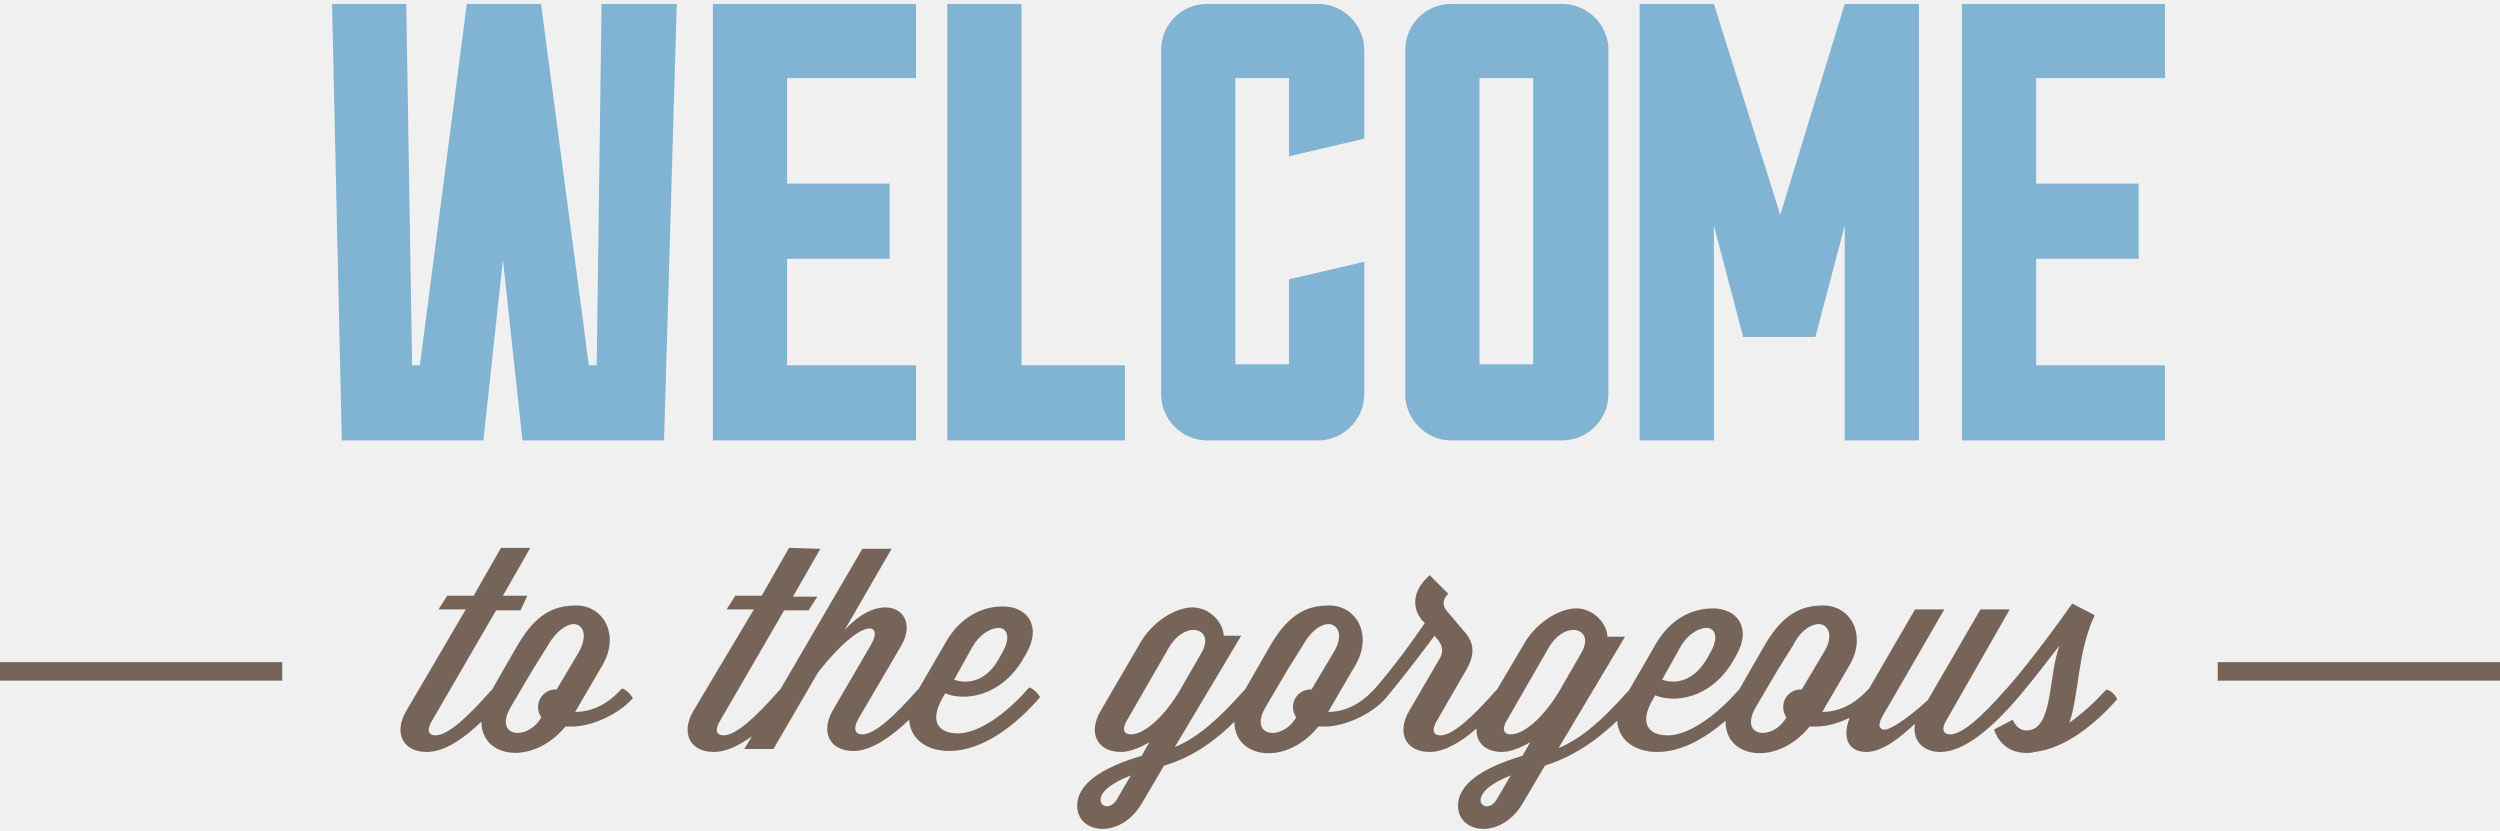
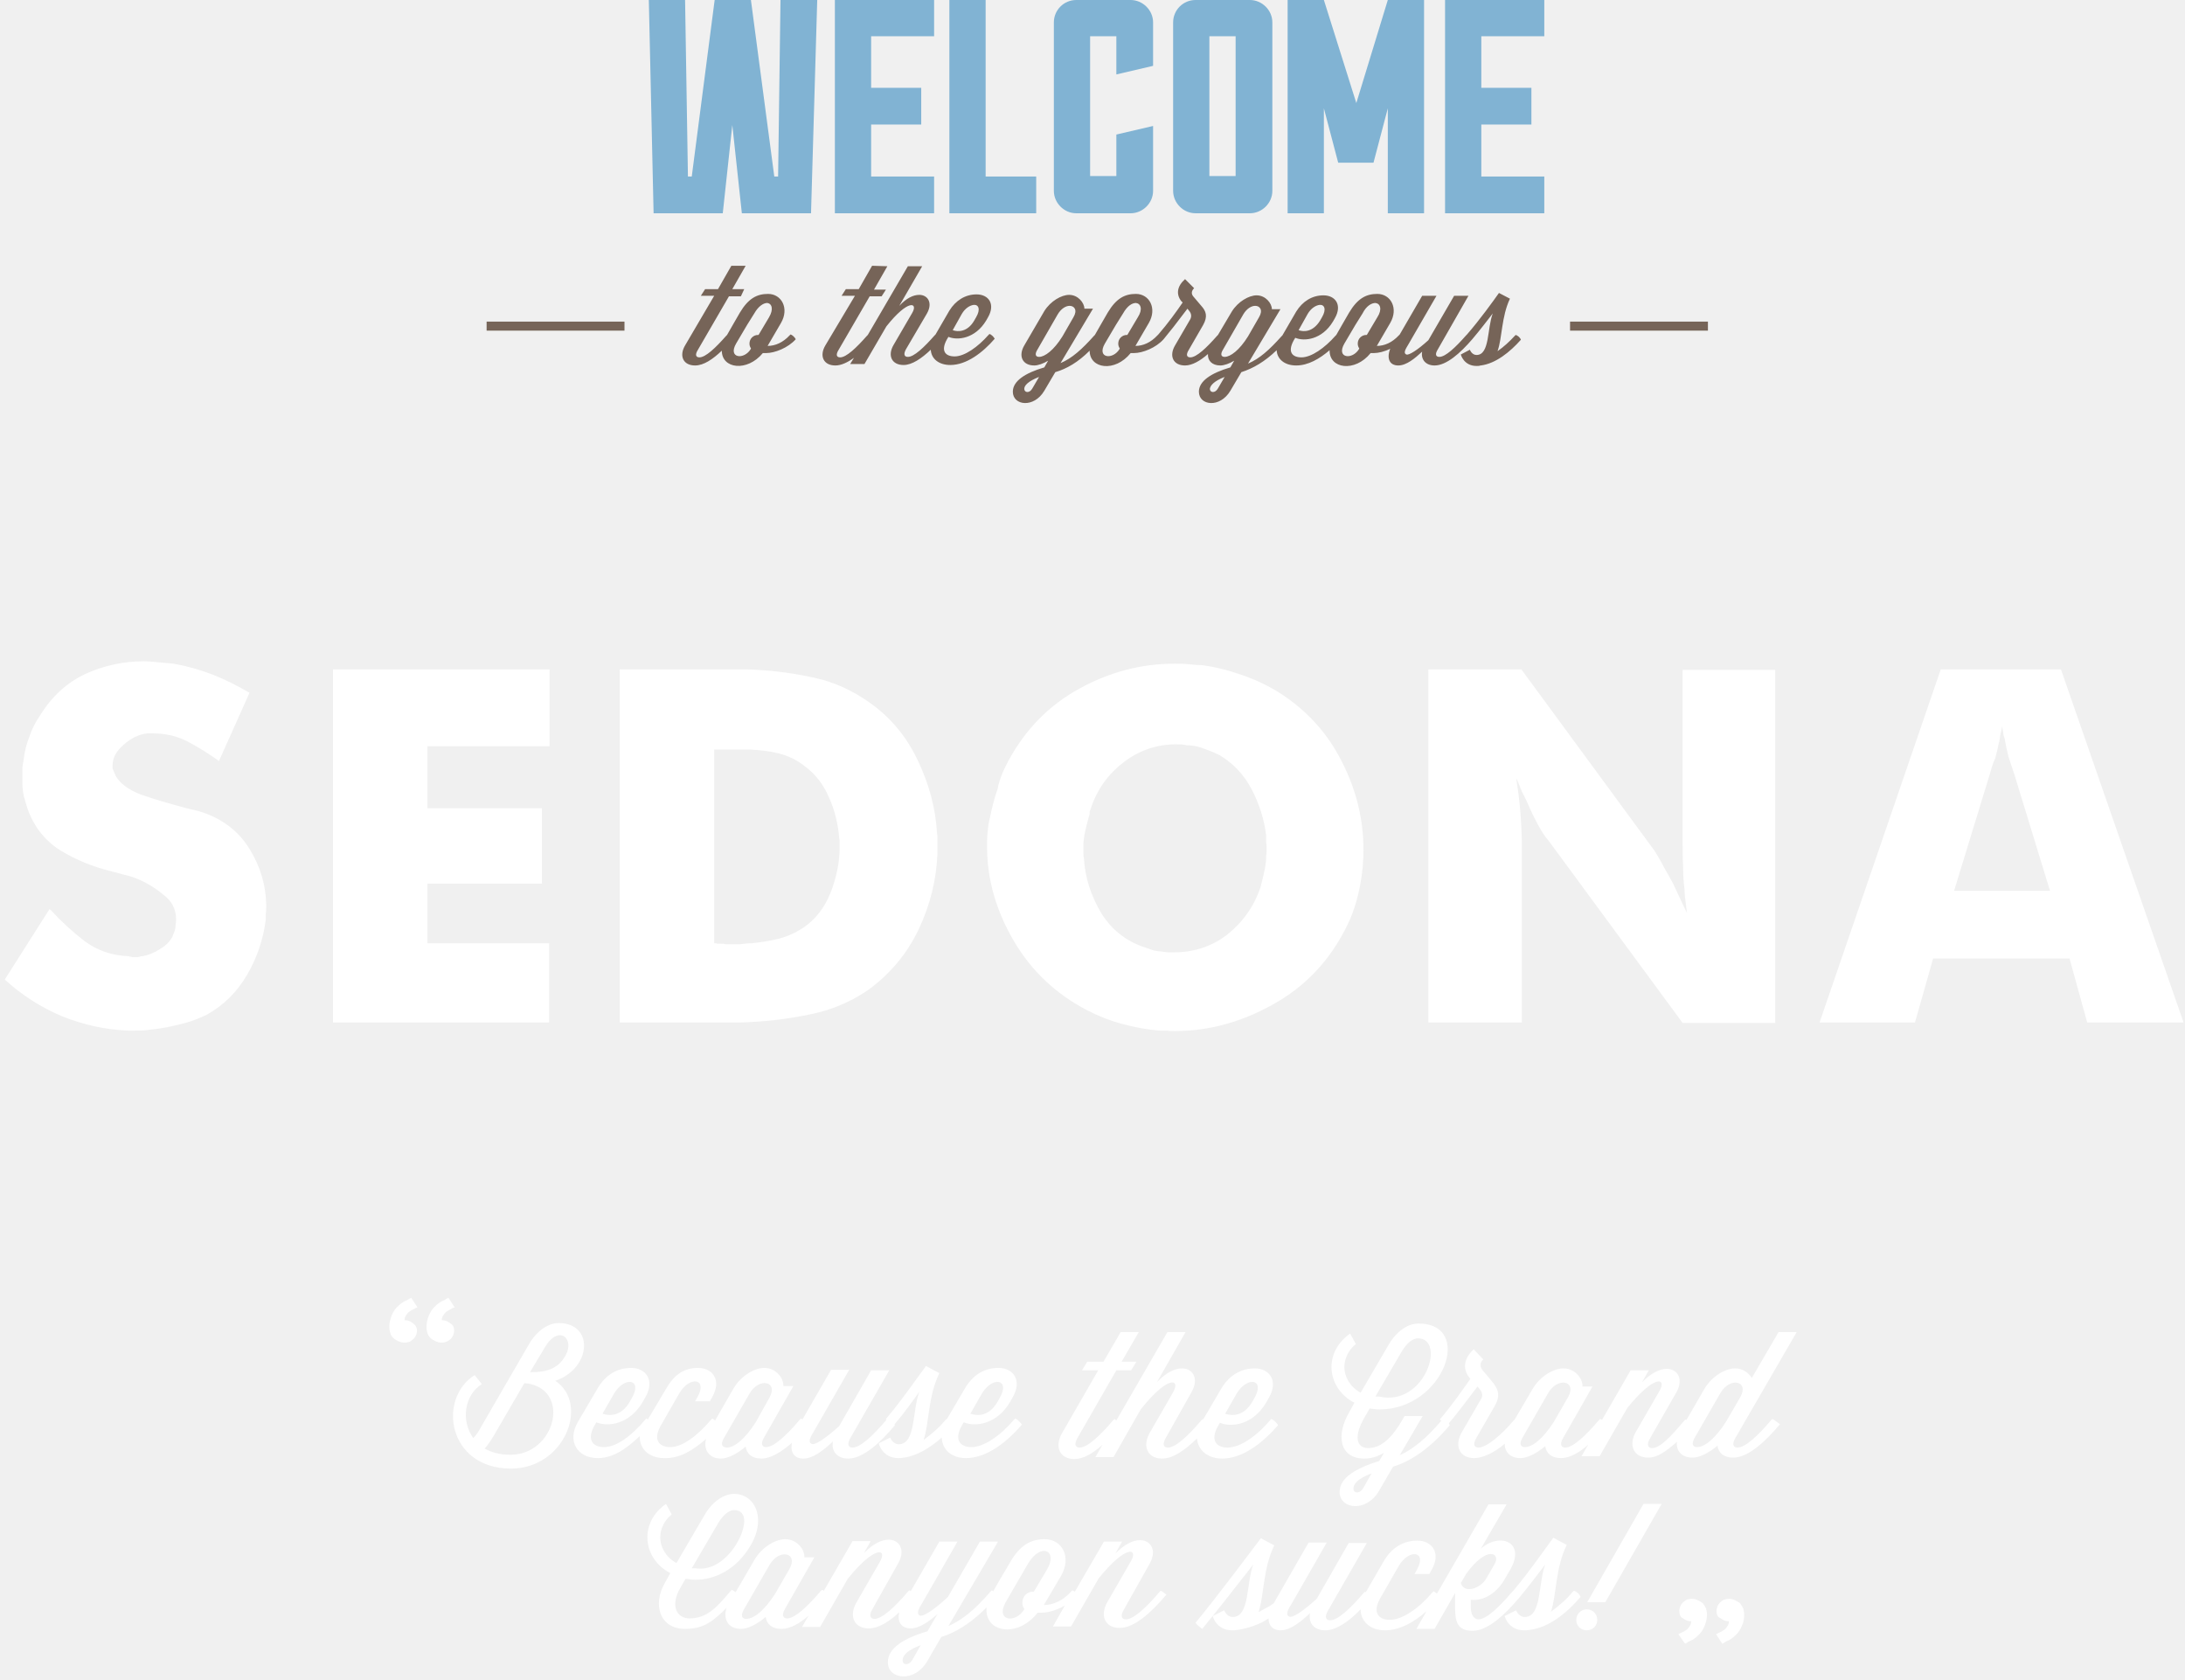
- <svg xmlns="http://www.w3.org/2000/svg" width="256" height="85" fill="none">
-   <path fill="#766458" d="M51.3 56.1 48.5 61h-2.7l-.9 1.4h2.8l-6.1 10.4c-1.3 2.2-.4 4.2 2.1 4.2 1.8 0 3.7-1.3 5.6-3.1 0 3.8 5.3 4.5 8.6.5h.7c1.8 0 4.6-1.1 6.2-2.9-.2-.4-.7-.9-1.1-1l-.2.2c-1.4 1.5-3 2.2-4.6 2.2l2.8-4.8c1.8-3.1.1-6.1-2.7-6.1-2.3 0-4.1.9-5.9 3.9l-1.5 2.6-1.2 2.1-.2.2c-2.2 2.5-4.3 4.5-5.6 4.5-.7 0-1-.5-.3-1.6l6.5-11.2h2.5L54 61h-2.5l2.8-4.9h-3Zm7.5 7.8c1 .1 1.4 1.3.4 3L57 70.6h-.1c-1 0-1.8.8-1.8 1.8 0 .4.1.7.3 1v.1c-1.4 2.4-4.9 2-3.1-1.1l2.3-3.9 1.5-2.4c.9-1.6 2-2.2 2.7-2.2Zm22-7.8L78 61h-2.7l-.9 1.4h2.8L71 72.8c-1.3 2.2-.4 4.2 2.1 4.2 1.2 0 2.5-.6 3.9-1.6l-.8 1.3h3l4.6-7.9c4.6-5.8 6.7-5 5.4-2.8l-3.9 6.7c-1.3 2.2-.4 4.2 2.1 4.2 1.8 0 3.8-1.4 5.7-3.2.1 1.9 1.7 3.2 4.1 3.2 3.4 0 6.8-2.6 9.3-5.5-.2-.4-.7-.9-1.1-1l-.2.2c-2.2 2.5-5 4.5-7.1 4.5-1.9 0-3-1.1-1.6-3.6l.3-.5c1.9.8 5.6.4 7.9-3.4l.4-.7c1.6-2.8.1-4.8-2.4-4.8-2.4 0-4.4 1.3-5.7 3.4l-2.9 5-.2.2c-2.2 2.5-4.3 4.5-5.6 4.5-.7 0-1-.5-.4-1.6l4.4-7.5c1.3-2.3.1-3.9-1.6-3.9-1.3 0-2.7.7-4.2 2.3l4.8-8.3h-3l-8.4 14.4-.2.2c-2.2 2.5-4.3 4.5-5.6 4.5-.7 0-1-.5-.3-1.6l6.5-11.2h2.5l.9-1.4h-2.5l2.8-4.9-3.2-.1Zm21.3 8.2c1-.1 1.5.9.5 2.6l-.4.7c-1.4 2.4-3.4 2.4-4.5 2l1.9-3.4c.7-1.2 1.7-1.8 2.5-1.9Zm44.3-5.4c-1.7 1.5-1.9 3.2-.8 4.6l.3.3c-1.3 1.9-3.1 4.4-5.1 6.7l-.2.2c-1.4 1.5-3 2.2-4.6 2.2l2.8-4.8c1.8-3.1.1-6.1-2.7-6.1-2.3 0-4.1.9-5.9 3.9l-1.5 2.6-1.2 2.1-.2.2c-2.5 2.8-4.6 4.7-7 5.7l6.8-11.4h-1.8c0-1.2-1.3-2.9-3.2-2.9-1.6 0-3.9 1.3-5.2 3.4l-4.2 7.2c-1.3 2.2-.4 4.2 2.1 4.2.8 0 1.9-.4 2.9-1l-.8 1.4c-4.1 1.2-6.6 2.9-6.6 5.1 0 2.9 4.4 3.5 6.6-.2l2.3-3.9c2.4-.7 4.8-2.1 7.2-4.5 0 3.8 5.3 4.6 8.6.5h.7c1.8 0 4.6-1.1 6.2-2.9 1.4-1.7 2.6-3.2 5-6.4l.4.5c.4.5.5 1.1.2 1.7l-3.2 5.5c-1.3 2.2-.4 4.2 2.1 4.2 1.5 0 3.2-1 4.8-2.4-.1 1.4.9 2.4 2.6 2.4.8 0 1.9-.4 2.9-1l-.8 1.4c-4.1 1.2-6.6 2.9-6.6 5.1 0 2.9 4.4 3.5 6.6-.2l2.3-3.9c2.5-.8 4.9-2.2 7.4-4.6.1 1.9 1.7 3.2 4.1 3.2 2.5 0 4.9-1.4 7-3.2-.1 3.9 5.3 4.7 8.6.6h.7c.9 0 2.2-.3 3.4-.9-.8 2.1-.1 3.5 1.7 3.5 1.7 0 3.5-1.5 5-2.9-.3 1.6.7 2.9 2.6 2.9 2.5 0 5.4-2.6 7.9-5.5 1.7-2 3.2-4 4.3-5.4-1.2 3.1-.6 8.7-3.4 8.7-1 0-1.4-1.1-1.4-1.1l-1.9 1s.6 2.4 3.3 2.4c.3 0 .6 0 .8-.1h.1c3.1-.4 6.1-2.8 8.4-5.4-.2-.5-.7-.9-1.1-1l-.2.2c-1.1 1.2-2.3 2.3-3.6 3.2 1-2.8.8-7.2 2.6-11l-2.3-1.2c-1.2 1.7-4 5.6-6.7 8.7l-.2.2c-2.2 2.5-4.3 4.5-5.6 4.5-.7 0-1-.5-.3-1.6l6.4-11.2h-3l-5.4 9.3c-2.3 2.1-4.1 3.2-4.6 3-.8-.3 0-1.4.4-2.1l5.9-10.2h-3l-4.7 8.1-.2.2c-1.4 1.5-3 2.2-4.6 2.2l2.8-4.8c1.8-3.1.1-6.1-2.7-6.1-2.3 0-4.1.9-5.9 3.9l-1.5 2.6-1.2 2.1-.2.2c-2.2 2.5-5 4.5-7.1 4.5-1.9 0-3-1.1-1.6-3.6l.3-.5c1.9.8 5.6.4 7.9-3.4l.4-.7c1.6-2.8.1-4.8-2.4-4.8-2.4 0-4.4 1.3-5.7 3.4l-2.9 5-.2.2c-2.5 2.8-4.6 4.7-7 5.7l6.8-11.4h-1.8c0-1.2-1.3-2.9-3.2-2.9-1.6 0-3.9 1.3-5.2 3.4l-2.9 4.9-.2.2c-2.2 2.5-4.3 4.5-5.6 4.5-.7 0-1-.5-.3-1.6l3-5.2c1-1.8.6-2.9-.4-4l-1.7-2c-.4-.5-.4-1.1.2-1.7l-1.9-1.9Zm-10.3 5c1 .1 1.5 1.3.4 3l-2.2 3.7h-.1c-1 0-1.8.8-1.8 1.8 0 .4.1.7.3 1v.1c-1.4 2.4-4.9 2-3.1-1.1l2.3-3.9 1.5-2.4c.9-1.6 1.9-2.2 2.7-2.2Zm50.2 0c1 .1 1.5 1.3.4 3l-2.2 3.7h-.1c-1 0-1.8.8-1.8 1.8 0 .4.1.7.3 1v.1c-1.4 2.4-4.9 2-3.1-1.1l2.3-3.9 1.5-2.4c.8-1.6 1.9-2.2 2.7-2.2Zm-11.7.4c1-.1 1.5.9.5 2.6l-.4.7c-1.5 2.4-3.4 2.4-4.5 2l1.9-3.4c.7-1.2 1.7-1.8 2.5-1.9Zm-52.4.2c1 0 1.7.9.8 2.4l-2.3 4c-1.8 2.9-3.7 4.3-4.9 4.3-.7 0-1-.5-.3-1.6l4.2-7.3c.7-1.2 1.7-1.8 2.5-1.8Zm38.9 0c1 0 1.7.9.8 2.4l-2.3 4c-1.8 2.9-3.7 4.3-4.9 4.3-.7 0-1-.5-.3-1.6l4.2-7.3c.7-1.2 1.7-1.8 2.5-1.8Zm-45.3 14.9-1.4 2.4c-.6 1.1-1.7.9-1.7.1 0-.7.8-1.6 3.1-2.5Zm38.9 0-1.4 2.4c-.6 1.1-1.7.9-1.7.1.1-.7.8-1.6 3.1-2.5ZM0 67.8h28.9v1.9H0v-1.9Zm227.1 0H256v1.9h-28.9v-1.9Z" />
-   <path fill="#81B3D3" d="M221.7 37.4v7.7h-20.8V.4h20.8V8h-13.2v10.8H219v7.7h-10.5v10.9h13.2ZM188.9.4h7.6v44.7h-7.6v-22l-3 11.4h-7.4l-3-11.4v22h-7.6V.4h7.6l6.8 21.6L188.9.4ZM157 8h-5.5v29.3h5.5V8Zm3-7.6c2.5 0 4.7 2.1 4.7 4.7v35.3c0 2.6-2.2 4.7-4.7 4.7h-11.4c-2.6 0-4.7-2.2-4.7-4.7V5.1c0-2.6 2.1-4.7 4.7-4.7H160Zm-28 28.2 7.7-1.8v13.6c0 2.6-2.2 4.7-4.7 4.7h-11.4c-2.6 0-4.7-2.2-4.7-4.7V5.1c0-2.6 2.1-4.7 4.7-4.7H135c2.5 0 4.7 2.1 4.7 4.7v9.1L132 16V8h-5.5v29.3h5.5v-8.7Zm-16.8 8.8v7.7H97V.4h7.6v37h10.6Zm-21.4 0v7.7H73V.4h20.8V8H80.6v10.8h10.5v7.7H80.6v10.9h13.2ZM61.6.4h7.7L68 45.1H53.5l-2-18.5-2 18.5H35L34 .4h7.6l.6 37h.8l4.8-37h7.6l4.9 37h.8l.5-37Z" />
+ <svg xmlns="http://www.w3.org/2000/svg" width="458" height="352" fill="none">
+   <path fill="#766458" d="m153.3 55.7-2.8 4.9h-2.7l-.9 1.4h2.8l-6.1 10.4c-1.3 2.2-.4 4.2 2.1 4.2 1.8 0 3.7-1.3 5.6-3.1 0 3.8 5.3 4.5 8.6.5h.7c1.8 0 4.6-1.1 6.2-2.9-.2-.4-.7-.9-1.1-1l-.2.2c-1.4 1.5-3 2.2-4.6 2.2l2.8-4.8c1.8-3.1.1-6.1-2.7-6.1-2.3 0-4.1.9-5.9 3.9l-1.5 2.6-1.2 2.1-.2.2c-2.2 2.5-4.3 4.5-5.6 4.5-.7 0-1-.5-.3-1.6l6.5-11.2h2.5l.7-1.5h-2.5l2.8-4.9h-3Zm7.5 7.8c1 .1 1.4 1.3.4 3l-2.2 3.7h-.1c-1 0-1.8.8-1.8 1.8 0 .4.1.7.3 1v.1c-1.4 2.4-4.9 2-3.1-1.1l2.3-3.9 1.5-2.4c.9-1.6 2-2.2 2.7-2.2Zm22-7.8-2.8 4.9h-2.7l-.9 1.4h2.8L173 72.4c-1.3 2.2-.4 4.2 2.1 4.2 1.2 0 2.5-.6 3.9-1.6l-.8 1.3h3l4.6-7.9c4.6-5.8 6.7-5 5.4-2.8l-3.9 6.7c-1.3 2.2-.4 4.2 2.1 4.2 1.8 0 3.8-1.4 5.7-3.2.1 1.9 1.7 3.2 4.1 3.2 3.4 0 6.8-2.6 9.3-5.5-.2-.4-.7-.9-1.1-1l-.2.2c-2.2 2.5-5 4.5-7.1 4.5-1.9 0-3-1.1-1.6-3.6l.3-.5c1.9.8 5.6.4 7.9-3.4l.4-.7c1.6-2.8.1-4.8-2.4-4.8-2.4 0-4.4 1.3-5.7 3.4l-2.9 5-.2.2c-2.2 2.5-4.3 4.5-5.6 4.5-.7 0-1-.5-.4-1.6l4.4-7.5c1.3-2.3.1-3.9-1.6-3.9-1.3 0-2.7.7-4.2 2.3l4.8-8.3h-3l-8.4 14.4-.2.2c-2.2 2.5-4.3 4.5-5.6 4.5-.7 0-1-.5-.3-1.6l6.5-11.2h2.5l.9-1.4h-2.5l2.8-4.9-3.2-.1Zm21.3 8.2c1-.1 1.5.9.5 2.6l-.4.7c-1.4 2.4-3.4 2.4-4.5 2l1.9-3.4c.7-1.2 1.7-1.8 2.5-1.9Zm44.3-5.4c-1.7 1.5-1.9 3.2-.8 4.6l.3.3c-1.3 1.9-3.1 4.4-5.1 6.7l-.2.2c-1.4 1.5-3 2.2-4.6 2.2l2.8-4.8c1.8-3.1.1-6.1-2.7-6.1-2.3 0-4.1.9-5.9 3.9l-1.5 2.6-1.2 2.1-.2.2c-2.5 2.8-4.6 4.7-7 5.7l6.8-11.4h-1.8c0-1.2-1.3-2.9-3.2-2.9-1.6 0-3.9 1.3-5.2 3.4l-4.2 7.2c-1.3 2.2-.4 4.2 2.1 4.2.8 0 1.9-.4 2.9-1l-.8 1.4c-4.1 1.2-6.6 2.9-6.6 5.1 0 2.9 4.4 3.5 6.6-.2l2.3-3.9c2.4-.7 4.8-2.1 7.2-4.5 0 3.8 5.3 4.6 8.6.5h.7c1.8 0 4.6-1.1 6.2-2.9 1.4-1.7 2.6-3.2 5-6.4l.4.5c.4.5.5 1.1.2 1.7l-3.2 5.5c-1.3 2.2-.4 4.2 2.1 4.2 1.5 0 3.2-1 4.8-2.4-.1 1.4.9 2.4 2.6 2.4.8 0 1.9-.4 2.9-1l-.8 1.4c-4.1 1.2-6.6 2.9-6.6 5.1 0 2.9 4.4 3.5 6.6-.2l2.3-3.9c2.5-.8 4.9-2.2 7.4-4.6.1 1.9 1.7 3.2 4.1 3.2 2.5 0 4.9-1.4 7-3.2-.1 3.9 5.3 4.7 8.6.6h.7c.9 0 2.2-.3 3.4-.9-.8 2.1-.1 3.5 1.7 3.5 1.7 0 3.5-1.5 5-2.9-.3 1.6.7 2.9 2.6 2.9 2.5 0 5.4-2.6 7.9-5.5 1.7-2 3.2-4 4.3-5.4-1.2 3.1-.6 8.7-3.4 8.7-1 0-1.4-1.1-1.4-1.1l-1.9 1s.6 2.4 3.3 2.4c.3 0 .6 0 .8-.1h.1c3.1-.4 6.1-2.8 8.4-5.4-.2-.5-.7-.9-1.1-1l-.2.2c-1.1 1.2-2.3 2.3-3.6 3.2 1-2.8.8-7.2 2.6-11l-2.3-1.2c-1.2 1.7-4 5.6-6.7 8.7l-.2.2c-2.2 2.5-4.3 4.5-5.6 4.5-.7 0-1-.5-.3-1.6l6.4-11.2h-3l-5.4 9.3c-2.3 2.1-4.1 3.2-4.6 3-.8-.3 0-1.4.4-2.1l5.9-10.2h-3l-4.7 8.1-.2.2c-1.4 1.5-3 2.2-4.6 2.2l2.8-4.8c1.8-3.1.1-6.1-2.7-6.1-2.3 0-4.1.9-5.9 3.9l-1.5 2.6-1.2 2.1-.2.2c-2.2 2.5-5 4.5-7.1 4.5-1.9 0-3-1.1-1.6-3.6l.3-.5c1.9.8 5.6.4 7.9-3.4l.4-.7c1.6-2.8.1-4.8-2.4-4.8-2.4 0-4.4 1.3-5.7 3.4l-2.9 5-.2.2c-2.5 2.8-4.6 4.7-7 5.7l6.8-11.4h-1.8c0-1.2-1.3-2.9-3.2-2.9-1.6 0-3.9 1.3-5.2 3.4l-2.9 4.9-.2.2c-2.2 2.5-4.3 4.5-5.6 4.5-.7 0-1-.5-.3-1.6l3-5.2c1-1.8.6-2.9-.4-4l-1.7-2c-.4-.5-.4-1.1.2-1.7l-1.9-1.9Zm-10.3 5c1 .1 1.5 1.3.4 3l-2.2 3.7h-.1c-1 0-1.8.8-1.8 1.8 0 .4.1.7.3 1v.1c-1.4 2.4-4.9 2-3.1-1.1l2.3-3.9 1.5-2.4c.9-1.6 1.9-2.2 2.7-2.2Zm50.2 0c1 .1 1.5 1.3.4 3l-2.2 3.7h-.1c-1 0-1.8.8-1.8 1.8 0 .4.1.7.3 1v.1c-1.4 2.4-4.9 2-3.1-1.1l2.3-3.9 1.5-2.4c.8-1.6 1.9-2.2 2.7-2.2Zm-11.7.4c1-.1 1.5.9.5 2.6l-.4.7c-1.5 2.4-3.4 2.4-4.5 2l1.9-3.4c.7-1.2 1.7-1.8 2.5-1.9Zm-52.4.2c1 0 1.7.9.8 2.4l-2.3 4c-1.8 2.9-3.7 4.3-4.9 4.3-.7 0-1-.5-.3-1.6l4.2-7.3c.7-1.2 1.7-1.8 2.5-1.8Zm38.9 0c1 0 1.7.9.8 2.4l-2.3 4c-1.8 2.9-3.7 4.3-4.9 4.3-.7 0-1-.5-.3-1.6l4.2-7.3c.7-1.2 1.7-1.8 2.5-1.8ZM217.8 79l-1.4 2.4c-.6 1.1-1.7.9-1.7.1 0-.7.8-1.6 3.1-2.5Zm38.9 0-1.4 2.4c-.6 1.1-1.7.9-1.7.1.1-.7.8-1.6 3.1-2.5ZM102 67.4h28.9v1.9H102v-1.9Zm227.1 0H358v1.9h-28.9v-1.9Z" />
+   <path fill="#81B3D3" d="M323.7 37v7.7h-20.8V0h20.8v7.6h-13.2v10.8H321v7.7h-10.5V37h13.2ZM290.9 0h7.6v44.7h-7.6v-22l-3 11.4h-7.4l-3-11.4v22h-7.6V0h7.6l6.8 21.6L290.9 0ZM259 7.6h-5.5v29.3h5.5V7.6Zm3-7.6c2.5 0 4.7 2.1 4.7 4.7V40c0 2.6-2.2 4.7-4.7 4.7h-11.4c-2.6 0-4.7-2.2-4.7-4.7V4.7c0-2.6 2.1-4.7 4.7-4.7H262Zm-28 28.2 7.7-1.8V40c0 2.6-2.2 4.7-4.7 4.7h-11.4c-2.6 0-4.7-2.2-4.7-4.7V4.7c0-2.6 2.1-4.7 4.7-4.7H237c2.5 0 4.7 2.1 4.7 4.7v9.1l-7.7 1.8v-8h-5.5v29.3h5.5v-8.7ZM217.2 37v7.7H199V0h7.6v37h10.6Zm-21.4 0v7.7H175V0h20.8v7.6h-13.2v10.8h10.5v7.7h-10.5V37h13.2ZM163.6 0h7.7L170 44.7h-14.5l-2-18.5-2 18.5H137L136 0h7.6l.6 37h.8l4.8-37h7.6l4.9 37h.8l.5-37Z" />
+   <path fill="#fff" d="m381.4 214.3 25.4-74H432l25.7 74h-20.2l-3.7-13.4h-28.6l-3.8 13.4h-20Zm35.7-52.1-7.5 24.5h20.1l-7.5-24.5-1.2-3.6c-.3-1.3-.6-2.5-.8-3.8-.2-.5-.3-.9-.3-1.3-.1-.5-.2-.9-.2-1.3-.1.4-.2.8-.3 1.3-.1.4-.2.8-.2 1.3-.1.2-.1.3-.1.5 0 .1 0 .2-.1.3-.2 1.1-.5 2.3-.8 3.4-.5 1-.8 2.1-1.1 3.2Zm-117.7 52.1v-74h19.5l27.9 38c.7 1.1 1.4 2.3 2 3.5.7 1.2 1.4 2.4 2 3.6l1.4 3c.5 1 .9 2 1.4 2.9l-.3-2.4c-.1-.8-.2-1.6-.2-2.4-.2-1.6-.3-3.2-.3-4.8-.1-1.7-.1-3.3-.1-5v-36.3h19.4v74h-19.4l-28.1-38.2c-.8-.9-1.5-2-2.2-3.3-.7-1.3-1.4-2.7-2-4.1-.4-1-.9-1.9-1.4-2.9-.4-.9-.7-1.9-1.2-2.8.4 2.4.7 4.8.9 7.3.2 2.5.3 5 .3 7.4v36.5h-19.6Zm-88-54.9c3.6-6.6 8.5-11.6 14.9-15.1s13-5.2 19.9-5.2c.9 0 1.9 0 2.8.1 1 .1 2 .2 2.9.2 2.9.4 5.7 1.1 8.5 2.1 2.9 1 5.6 2.3 8.1 3.9 5.5 3.6 9.8 8.3 12.8 14.3 3 5.9 4.5 12 4.5 18.5 0 .8 0 1.6-.1 2.4 0 .8-.1 1.5-.2 2.3-.2 1.7-.5 3.3-.9 4.9-.4 1.6-.9 3.1-1.5 4.6-3.3 7.5-8.3 13.4-15.2 17.5-6.9 4.1-14.1 6.2-21.7 6.2-.5 0-1.1 0-1.6-.1h-1.5c-2.7-.2-5.3-.7-7.9-1.4-2.6-.7-5.1-1.7-7.4-2.9-6.5-3.4-11.6-8.2-15.3-14.5-3.7-6.3-5.6-12.9-5.6-19.7 0-1 0-2 .1-3s.2-2.1.5-3.1c.4-2 .9-4.1 1.6-6 .4-2.2 1.3-4.1 2.3-6Zm52.8 26.6.6-2.4c.2-.9.4-1.7.5-2.6.1-.5.1-1.1.1-1.6.1-.5.1-1 .1-1.5s0-.9-.1-1.4v-1.4c-.4-3.3-1.4-6.5-3-9.6-1.6-3.1-3.9-5.5-6.7-7.2-.8-.4-1.5-.7-2.3-1-.8-.3-1.5-.6-2.3-.8-.8-.2-1.5-.3-2.3-.3-.8-.2-1.5-.2-2.3-.2-3.9 0-7.6 1.2-10.9 3.7-3.3 2.5-5.7 5.8-7 9.9l-.2.5v.5c-.2.7-.4 1.5-.6 2.2-.2.7-.3 1.4-.5 2.2l-.2 1.6v2.4c0 .2 0 .5.1.8.2 4.1 1.5 8 3.7 11.7 2.3 3.6 5.5 6 9.5 7.2l1.4.5c.5.1 1 .2 1.5.2l1.4.2h1.4c4.1 0 7.8-1.2 11-3.6 3.3-2.6 5.7-5.9 7.1-10Zm-82.1 21.4c-3.6 2.5-7.6 4.2-11.8 5.1-4.2.9-8.6 1.5-12.9 1.7-1.2.1-2.5.1-3.7.1h-23.8v-74H155c1.2 0 2.4 0 3.6.1 4.2.2 8.3.8 12.3 1.7 4.1.9 7.9 2.7 11.3 5.1 4.3 3 7.7 7 10.1 12 2.4 5 3.8 10.1 4.1 15.3.1.5.1.9.1 1.4v2.9c-.2 5.5-1.5 10.8-3.9 15.9s-6 9.4-10.5 12.7Zm-32.4-9.7c.2 0 .5 0 .7.1h.8c.3 0 .6 0 .8.1h3.1c.9-.1 1.7-.2 2.4-.2 2-.2 4-.5 5.9-1 1.9-.5 3.7-1.4 5.2-2.4 2.5-1.8 4.3-4.2 5.5-7.2 1.2-3.1 1.9-6.3 1.9-9.6v-.9c0-.3 0-.6-.1-.9-.2-2.9-.9-5.8-2.1-8.5-1.2-2.8-2.9-5-5.1-6.6-1.6-1.3-3.5-2.2-5.5-2.7s-4-.7-6-.8h-7.5v40.6Zm-79.9 16.6v-74h45.4v16.1H89.6v13h24v15.8h-24v12.5h25.5v16.6H69.8Zm-59.4-23.8c.1.1.1.2.1.2.1 0 .2 0 .2.1 2.1 2.3 4.5 4.5 7.1 6.5 2.6 1.9 5.7 3 9.1 3.1.1 0 .2 0 .2.1h.3c.1 0 .2 0 .2.1h1.3c.4-.1.7-.2 1-.2 1.2-.2 2.4-.7 3.5-1.4 1.2-.7 2.1-1.5 2.7-2.6l.2-.5.2-.5c.2-.5.3-1 .3-1.5.1-.5.1-.9.1-1.3 0-2.1-.9-3.8-2.8-5.2-1.7-1.4-3.7-2.6-5.8-3.4-.8-.3-1.6-.5-2.4-.7-.7-.2-1.5-.4-2.2-.6h-.2c-.1-.1-.2-.1-.2-.1-3.8-.9-7.4-2.4-10.7-4.4-3.3-2.1-5.6-5.1-6.9-8.9-.2-.8-.5-1.6-.7-2.4-.2-.9-.3-1.8-.3-2.7v-3.4c.1-.6.2-1.2.3-1.9.2-1.6.6-3.1 1.2-4.6.5-1.5 1.2-2.9 2.1-4.2 2.5-4.1 5.7-7 9.5-8.8 3.9-1.8 8.1-2.7 12.3-2.7 1 0 2 .1 3 .2l3.3.3c2.8.5 5.6 1.3 8.2 2.3 2.8 1.1 5.3 2.4 7.7 3.8l-6.4 14.3c-2.1-1.5-4.3-2.9-6.6-4.1-2.3-1.2-4.8-1.7-7.5-1.7h-.9c-1.8.2-3.4 1-5 2.4-1.5 1.3-2.3 2.7-2.3 4.3v.7c.1.2.2.5.3.7.2.5.4 1 .8 1.5s.8.9 1.3 1.3c.9.7 2.1 1.4 3.7 2 1.6.5 3.3 1.1 5.1 1.6 1.5.4 2.9.8 4.3 1.2 1.4.3 2.6.6 3.5.9 4.3 1.5 7.6 4.1 9.8 7.8 2.2 3.6 3.3 7.4 3.4 11.4v.6c0 .5 0 .9-.1 1.4v1.3c-.5 4-1.8 7.9-3.9 11.5-2.1 3.6-4.9 6.4-8.5 8.4-1.3.6-2.7 1.2-4.1 1.6-1.4.4-2.8.7-4.2 1-1.1.2-2.3.4-3.5.5-1.1.2-2.2.2-3.4.2h-1.4c-4.6-.2-9.2-1.2-13.7-3-4.5-1.9-8.5-4.5-12-7.7l9.4-14.8ZM352 337.6c0-.3.1-.6.2-.9.1-.3.3-.6.5-.8.2-.2.5-.4.8-.6.3-.1.7-.2 1.1-.2.5 0 .9.1 1.3.3.4.2.8.4 1.1.7.2.3.4.6.6 1 .1.4.2.8.2 1.3 0 .9-.2 1.6-.5 2.4-.3.7-.7 1.4-1.3 1.9-.3.3-.5.5-.8.7-.3.2-.6.4-.9.5-.3.1-.5.3-.7.4-.1.1-.2.1-.4.2l-1.4-2c.2-.1.5-.2.8-.4.3-.1.6-.3.9-.5.3-.2.5-.5.7-.8.2-.3.3-.6.3-1-.6 0-1.2-.2-1.7-.6-.6-.3-.8-.8-.8-1.6Zm7.8 0c0-.3.1-.6.2-.9.1-.3.3-.6.5-.8.2-.2.5-.4.8-.6.3-.1.7-.2 1.1-.2.5 0 .9.1 1.3.3.4.2.8.4 1.1.7.2.3.4.6.6 1 .1.4.2.8.2 1.3 0 .8-.1 1.6-.5 2.4-.3.7-.7 1.4-1.3 1.9-.3.3-.5.5-.8.7-.3.2-.6.4-.9.5-.3.1-.5.3-.7.4-.1.1-.2.1-.4.2l-1.3-2c.2-.1.5-.2.8-.4.3-.1.6-.3.9-.5.3-.2.5-.5.7-.8.2-.3.3-.6.3-1-.6 0-1.2-.2-1.7-.6-.7-.3-.9-.8-.9-1.6ZM95.2 278.9c0 .3-.1.6-.2.9-.1.3-.3.6-.5.8-.5.5-1.2.8-1.9.8-.4 0-.9-.1-1.3-.3-.4-.2-.8-.4-1.1-.7-.3-.3-.5-.7-.6-1-.1-.4-.2-.8-.2-1.3 0-.9.2-1.6.5-2.4.3-.7.7-1.4 1.3-1.9.3-.3.5-.5.8-.7.3-.2.6-.4.9-.5.3-.1.5-.3.7-.4.2-.1.3-.1.4-.2l1.3 2c-.3.1-.6.2-.8.4-.3.1-.6.3-.9.5-.3.2-.5.5-.7.8-.2.3-.3.6-.3 1 .7 0 1.2.2 1.7.6.7.4.9.9.9 1.6Zm-7.8 0c0 .6-.2 1.2-.7 1.7-.2.2-.5.4-.8.6-.3.1-.7.2-1.1.2-.4 0-.9-.1-1.3-.3-.4-.2-.8-.4-1.1-.7-.3-.3-.5-.7-.6-1-.1-.4-.2-.8-.2-1.3 0-.9.2-1.6.5-2.4.3-.7.7-1.4 1.3-1.9.2-.2.5-.5.8-.7.3-.2.6-.4.9-.5.3-.1.5-.3.7-.4.2-.1.3-.1.4-.2l1.3 2c-.2.1-.5.2-.8.4-.3.1-.6.3-.9.5-.3.2-.5.5-.7.8-.2.3-.3.6-.3 1 .7 0 1.2.2 1.7.6.6.4.9.9.9 1.6Zm245.3 56.9h3.8l11.8-20.6h-3.8l-11.8 20.6Zm-.1 1.5c-1.2 0-2.2 1-2.2 2.2 0 1.2.9 2.2 2.2 2.2 1.2 0 2.2-.9 2.2-2.2 0-1.3-1-2.2-2.2-2.2Zm-26.4-5.5 1.1-1.9c4.4-6.1 7.3-4.4 6-2.1l-1.8 3.1c-1.1 1.9-4.5 3.3-5.3.9Zm25.1 2.9c-.2-.6-.9-1.2-1.4-1.3l-.3.3c-1.3 1.6-2.9 2.9-4.5 4.1 1.2-3.6.9-9.1 3.3-14l-2.8-1.5c-1.6 2.1-5 7.1-8.4 11.1l-.3.3c-2.7 3.2-5.4 5.7-7 5.7-.8 0-1.6-.8-1.6-2.5v-1.6c2.7.3 5.5-1.4 7.2-4.5l1-1.7c3.5-6-2.2-8-6.1-4.5l5.4-9.3H312L301.2 334c-.2-.2-.4-.3-.7-.5l-.3.3c-2.7 3.2-6.2 5.7-8.9 5.7-2.3 0-3.7-1.5-2-4.5l3.9-6.8c2.2-3.7 6-3.1 3.8.8l-.5.9h3.1l.5-.9c2-3.5.1-6.1-3-6.1s-5.5 1.6-7.1 4.4l-3.7 6.4c-.1 0-.2-.1-.2-.1l-.3.3c-2.7 3.2-5.4 5.7-7 5.7-.8 0-1.3-.6-.4-2.1l8.1-14.1h-3.8l-6.7 11.7c-2.9 2.6-5.1 4.1-5.8 3.7-.9-.4 0-1.8.5-2.6l7.4-12.9h-3.8L267 336c-.8.7-2.4 1.4-3.2 1.9 1.2-3.6.9-9.1 3.3-14l-2.8-1.5c-1.6 2.1-10.3 13.7-13.7 17.7.3.5.9.9 1.4 1.3 2.1-2.5 9.3-11.7 10.7-13.5-1.5 3.9-.7 11-4.3 11-1.3 0-1.8-1.4-1.8-1.4l-2.4 1.2s.7 3 4.1 3c.4 0 .7 0 1.1-.1h.1c1.9-.3 4.6-1.1 6.4-2.4 0 1.5.9 2.5 2.5 2.5 2.1 0 4.4-1.9 6.2-3.6-.4 2 .8 3.6 3.2 3.6 2.3 0 5-1.9 7.4-4.4 0 2.5 2 4.4 5.1 4.4 3.1 0 6.1-1.7 8.7-4l-2.1 3.7h3.8l4.3-7.5v3c0 3.2.6 4.9 3.7 4.9s6.7-3.3 9.8-7c2.1-2.5 4-5.1 5.4-6.9-1.5 3.9-.7 11-4.3 11-1.3 0-1.8-1.4-1.8-1.4l-2.4 1.2s.7 3 4.1 3c.4 0 .7 0 1.1-.1h.1c4-.5 7.8-3.6 10.6-6.9Zm-114.6-1.1h-.2c-1.2 0-2.2 1-2.2 2.3 0 .5.1.9.4 1.3v.1c-1.8 3-6.1 2.5-3.9-1.5l2.9-5 1.8-3.1c2.7-4.5 6.3-2.7 4 1.2l-2.8 4.7Zm-25.4 14.2c-.8 1.4-2.1 1.2-2.1.2s.9-2.1 3.8-3.2l-1.7 3ZM162.5 334c-2.3 3.6-4.5 5.3-6.1 5.3-.8 0-1.3-.6-.4-2.1l5.3-9.2c2-3.5 6.1-2.6 4.2.8l-3 5.2Zm-12-14.7c1.1-1.9 2.4-2.8 3.4-2.8 1.4 0 2.1.9 2.1 2.3 0 3.5-4.4 10.8-10.2 9.9h-.8l5.5-9.4Zm92.8 14.1-.3.3c-2.7 3.2-5.4 5.7-7 5.7-.8 0-1.3-.6-.4-2.1l5.4-9.6c1.6-2.9.1-4.9-2-4.9-1.6 0-3.3.9-5.2 2.8l1.4-2.5h-3.8l-6.1 10.5c-.2-.1-.3-.2-.5-.3l-.3.3c-1.7 1.9-3.8 2.8-5.7 2.8l3.6-6.1c2.3-4 .2-7.7-3.4-7.7-2.9 0-5.2 1.2-7.3 4.9l-1.9 3.2-1.6 2.8c-.1-.1-.2-.1-.3-.2l-.3.3c-3.1 3.6-5.8 5.9-8.8 7.2l10.4-17.7h-3.8l-6.7 11.6c-2.9 2.7-5.2 4.2-5.9 3.9-.9-.4 0-1.8.5-2.6l7.4-12.9h-3.8l-6 10.4c-.1-.1-.2-.1-.3-.2l-.3.3c-2.7 3.2-5.4 5.7-7 5.7-.8 0-1.3-.6-.4-2.1l5.4-9.6c1.6-2.9.1-4.9-2-4.9-1.6 0-3.3.9-5.2 2.8l1.4-2.5h-3.8l-6 10.4c-.1-.1-.2-.1-.4-.2l-.3.3c-2.7 3.2-5.4 5.7-7 5.7-.8 0-1.3-.6-.4-2.1l6.1-10.7h-2.1c.1-1.6-1.5-3.8-4-3.8-2 0-4.9 1.6-6.5 4.4l-3.9 6.7c-.3-.2-.6-.4-.8-.5l-.3.3c-2.7 3.2-4.8 5.7-8.6 5.7-2.6 0-4.1-2.6-1.9-6.4l1.1-1.9c.7.1 1.4.2 2.1.2 4 0 8.6-2.1 11.6-7.3 1.1-1.9 1.5-3.6 1.5-5.1 0-3.4-2.2-5.6-5-5.6-2.1 0-4.5 1.5-6.2 4.4l-5.9 10.1c-2.2-1.2-3.4-3.3-3.4-5.4 0-1.7.8-3.5 2.4-4.8l-1.2-2.2c-2.7 1.9-3.9 4.5-3.9 7 0 3 1.7 5.9 4.8 7.5l-1.1 2c-2.7 4.6-1.1 9.7 4.2 9.7 4.2 0 6.1-1.9 8.7-4.4-.8 2.4.4 4.4 3 4.4 1.5 0 3.4-1 5.2-2.5.2 1.5 1.3 2.5 3.3 2.5 1.8 0 3.8-1.1 5.7-2.8l-1.4 2.4h3.8l5.8-10.1c5.8-7.2 8.4-6.3 6.7-3.5l-4.9 8.5c-1.6 2.8-.5 5.4 2.6 5.4 2 0 4.3-1.4 6.4-3.4-.5 2.1.5 3.4 2.4 3.4 1.8 0 3.9-1.5 5.6-3l-2.1 3.6c-5.1 1.5-8.3 3.6-8.3 6.5 0 3.6 5.6 4.4 8.3-.3l2.9-5c3.2-1 6.3-3 9.5-6.2-.5 5.3 6.5 6.5 10.7 1.1h.8c1.4 0 3.2-.5 4.9-1.5l-2.5 4.4h3.8l5.8-10.1c5.8-7.2 8.4-6.3 6.7-3.5l-4.9 8.5c-1.6 2.8-.5 5.4 2.6 5.4s6.7-3.3 9.8-7c-.1 0-.7-.6-1.2-.8Zm118.6-35.6c-2.3 3.7-4.6 5.5-6.2 5.5-.8 0-1.3-.6-.4-2.1l5.3-9.2c2-3.5 6.1-2.6 4.2.8l-2.9 5Zm-36.2.2c-2.3 3.6-4.5 5.3-6.1 5.3-.8 0-1.3-.6-.4-2.1l5.3-9.2c2-3.5 6.1-2.6 4.2.8l-3 5.2Zm-39.9 13.8c-.8 1.4-2.1 1.2-2.1.2s.9-2.1 3.8-3.2l-1.7 3Zm8-28.5c1.1-1.9 2.4-2.8 3.4-2.8 6 0 1.5 14.4-8.1 12.2h-.8l5.5-9.4Zm77.7 14.1-.3.3c-2.7 3.2-5.4 5.7-7 5.7-.8 0-1.3-.6-.4-2.1l12.8-22.1h-3.8l-5.6 9.6c-.7-1.1-1.9-2-3.5-2-2 0-4.9 1.6-6.5 4.4l-3.7 6.4c-.1 0-.2-.1-.2-.1l-.3.3c-2.7 3.2-5 5.7-6.7 5.7-.8 0-1.3-.6-.4-2.1l5.5-9.6c1.6-2.9.1-4.9-2-4.9-1.6 0-3.3.9-5.2 2.8l1.4-2.5h-3.8l-6 10.4c-.1-.1-.2-.1-.4-.2l-.3.3c-2.7 3.2-5.4 5.7-7 5.7-.8 0-1.3-.6-.4-2.1l6.1-10.7h-2.1c.1-1.6-1.5-3.8-4-3.8-2 0-4.9 1.6-6.5 4.4l-3.7 6.3-.2.2c-2.7 3.2-5.8 5.7-7.4 5.7-.8 0-1.3-.6-.4-2.1l3.8-6.6c1.3-2.3.7-3.6-.5-5.1l-2.1-2.5c-.5-.7-.5-1.5.2-2.2l-2-2.1c-2.1 1.9-2.3 4.1-1 5.8l.3.4c-1.7 2.4-3.9 5.6-6.4 8.5l.3.3c-3.1 3.6-5.8 5.9-8.7 7.2l4.8-8.2h-3.8l-.4.7c-2 3.5-4.3 6-7.2 6-2.6 0-3-2.6-.8-6.4l1.1-1.9c.7.1 1.4.2 2.1.2 13.4 0 19.9-18 8.1-18-2.1 0-4.5 1.5-6.2 4.4l-5.9 10.1c-2.2-1.2-3.4-3.3-3.4-5.4 0-1.7.8-3.5 2.4-4.8l-1.2-2.2c-2.7 1.9-3.9 4.5-3.9 7 0 3 1.7 5.9 4.8 7.5l-1.1 2c-2.7 4.6-2.2 9.7 3.2 9.7 1.6 0 2.9-.5 4.1-1.2l-1 1.7c-5.1 1.6-8.3 3.6-8.3 6.5 0 3.6 5.6 4.4 8.3-.3l2.9-5c3.9-1.2 7.8-3.9 11.9-8.7-.1-.1-.1-.2-.2-.4 1.7-2 3.1-3.9 6-7.7l.5.6c.5.6.7 1.4.2 2.1l-4 6.9c-1.6 2.8-.5 5.4 2.6 5.4 1.9 0 4.3-1.2 6.4-3 0 1.7 1.1 3 3.3 3 1.5 0 3.4-1 5.2-2.5.2 1.5 1.3 2.5 3.3 2.5 1.8 0 3.8-1.1 5.7-2.8l-1.4 2.4h3.8l5.8-10.1c5.8-7.2 8.4-6.3 6.7-3.5l-4.9 8.5c-1.6 2.8-.5 5.4 2.6 5.4 2 0 3.8-1.4 6-3.3-.2 1.9 1 3.3 3.3 3.3 1.5 0 3.4-1 5.2-2.5.2 1.5 1.3 2.5 3.3 2.5 3.1 0 6.7-3.3 9.8-7-.5-.3-1.1-.9-1.6-1.1Zm-112.3-5.3c2.2-3.7 6-3.1 3.8.8l-.5.9c-1.8 3.1-4.3 3-5.7 2.5l2.4-4.2Zm-3 13.6c4.3 0 8.5-3.3 11.7-7-.3-.5-.9-1.1-1.4-1.3l-.3.3c-2.7 3.2-6.2 5.7-8.9 5.7-2.3 0-3.7-1.5-2-4.5l.4-.7c2.4 1 7 .5 9.8-4.4l.5-.9c2-3.5.1-6.1-3-6.1-3 0-5.5 1.6-7.1 4.4l-3.7 6.3s-.1 0-.1-.1l-.3.3c-2.7 3.2-5.4 5.7-7 5.7-.8 0-1.3-.6-.4-2.1l5.4-9.6c1.6-2.9.1-4.9-2-4.9-1.6 0-3.4.9-5.3 2.9l6-10.5h-3.8L234 297.7c-.1-.1-.3-.2-.4-.3l-.3.3c-2.7 3.2-5.4 5.7-7 5.7-.8 0-1.3-.6-.4-2.1l8.1-14.1h3.1l1.1-1.8h-3.1l3.6-6.2h-3.8l-3.6 6.2h-3.4l-1.1 1.8h3.4l-7.6 13.2c-1.6 2.8-.5 5.4 2.6 5.4 1.9 0 3.9-1.2 5.9-3l-1.5 2.6h3.8l5.7-10c5.8-7.3 8.4-6.4 6.8-3.6l-4.9 8.5c-1.6 2.8-.5 5.4 2.6 5.4 2.3 0 4.8-1.8 7.3-4.2.2 2.4 2.2 4.2 5.3 4.2Zm-127.5-13.6c2.2-3.7 6-3.1 3.8.8l-.5.9c-1.8 3.1-4.3 3-5.7 2.5l2.4-4.2Zm23.1 9.2 5.3-9.2c2-3.5 6.1-2.6 4.2.8l-2.9 5.2c-2.3 3.6-4.5 5.3-6.1 5.3-.9-.1-1.4-.6-.5-2.1Zm54-9.2c2.2-3.7 6-3.1 3.8.8l-.5.9c-1.8 3.1-4.2 3-5.7 2.5l2.4-4.2Zm-57.8 9.5c-.6 2.2.6 4.1 3.1 4.1 1.5 0 3.4-1 5.2-2.5.2 1.5 1.3 2.5 3.3 2.5 2 0 4.2-1.4 6.4-3.3-.4 2 .5 3.3 2.4 3.3 2.1 0 4.4-1.9 6.2-3.6-.4 2 .8 3.6 3.2 3.6 3.1 0 6.7-3.3 9.8-7 0 0-.1-.1-.1-.2 2.1-2.4 3.9-5 5.2-6.8-1.5 3.9-.7 11-4.3 11-1.3 0-1.8-1.4-1.8-1.4l-2.4 1.2s.7 3.1 4.1 3.1c.4 0 .7 0 1.1-.1h.1c2.8-.4 5.5-2.1 7.9-4.2.1 2.5 2 4.3 5.1 4.3 4.3 0 8.5-3.3 11.7-7-.3-.5-.9-1.1-1.4-1.3l-.3.3c-2.7 3.2-6.2 5.7-8.9 5.7-2.3 0-3.7-1.5-2-4.5l.4-.7c2.4 1 7 .5 9.8-4.4l.5-.9c2-3.5.1-6.1-3-6.1s-5.5 1.6-7.1 4.4l-3.7 6.3h-.1l-.3.3c-1.3 1.6-2.9 2.9-4.5 4.1 1.2-3.6.9-9.1 3.3-14l-2.8-1.5c-1.6 2.1-5 7.1-8.4 11.1l.1.1-.1.2c-2.7 3.2-5.4 5.7-7 5.7-.8 0-1.3-.6-.4-2.1l8.1-14.1h-3.8l-6.7 11.7c-2.9 2.6-5.1 4.1-5.8 3.7-.9-.4 0-1.8.5-2.6l7.4-12.9h-3.8l-6 10.4c-.1-.1-.2-.1-.3-.2l-.3.3c-2.7 3.2-5.4 5.7-7 5.7-.8 0-1.3-.6-.4-2.1l6.1-10.7h-2.1c.1-1.6-1.5-3.8-4-3.8-2 0-4.9 1.6-6.5 4.4l-3.8 6.6c-.2-.1-.4-.3-.6-.4l-.3.3c-2.7 3.2-5.9 5.7-8.5 5.7-2.3 0-3.7-1.5-2-4.5l3.9-6.8c2.2-3.7 6-3.1 3.8.8l-.5.9h3.1l.5-.9c2-3.5.1-6.1-3-6.1s-5.1 1.6-6.7 4.4l-3.8 6.4c-.1-.1-.2-.1-.3-.2l-.3.3c-2.7 3.2-5.9 5.7-8.6 5.7-2.3 0-3.7-1.5-2-4.5l.4-.7c2.4 1 7 .5 9.8-4.4l.5-.9c2-3.5.1-6.1-3-6.1s-5.5 1.6-7.1 4.4l-4 6.8c-2.4 4-.3 7.7 4.1 7.7 3.3 0 6-2 8.8-4.6-.1 2.6 1.9 4.6 5.1 4.6 3.4.1 6.1-1.7 8.8-4Zm-36.9-14 3.1-5.2c2.8-4.8 6.3-2 4.4 1.6-1.5 2.7-3.6 3.6-7.5 3.6Zm-4.1 17.3c-2.3 0-4-.5-5.4-1.3.7-.8 1.3-1.7 1.9-2.7l6.4-11 1 .1c8.8 1.8 5.3 14.9-3.9 14.9Zm9.4-15.5c7.6-2.6 8.2-12.1.7-12.1-2.1 0-4.5 1.5-6.2 4.4l-10.2 17.6c-.4.8-.9 1.5-1.5 2.1-2.6-3.6-1.9-9 1.8-11.3l-1.5-1.9c-7.9 5-5.6 19.6 7.6 19.6 11.3 0 16.5-13.6 9.3-18.4Z" />
</svg>
